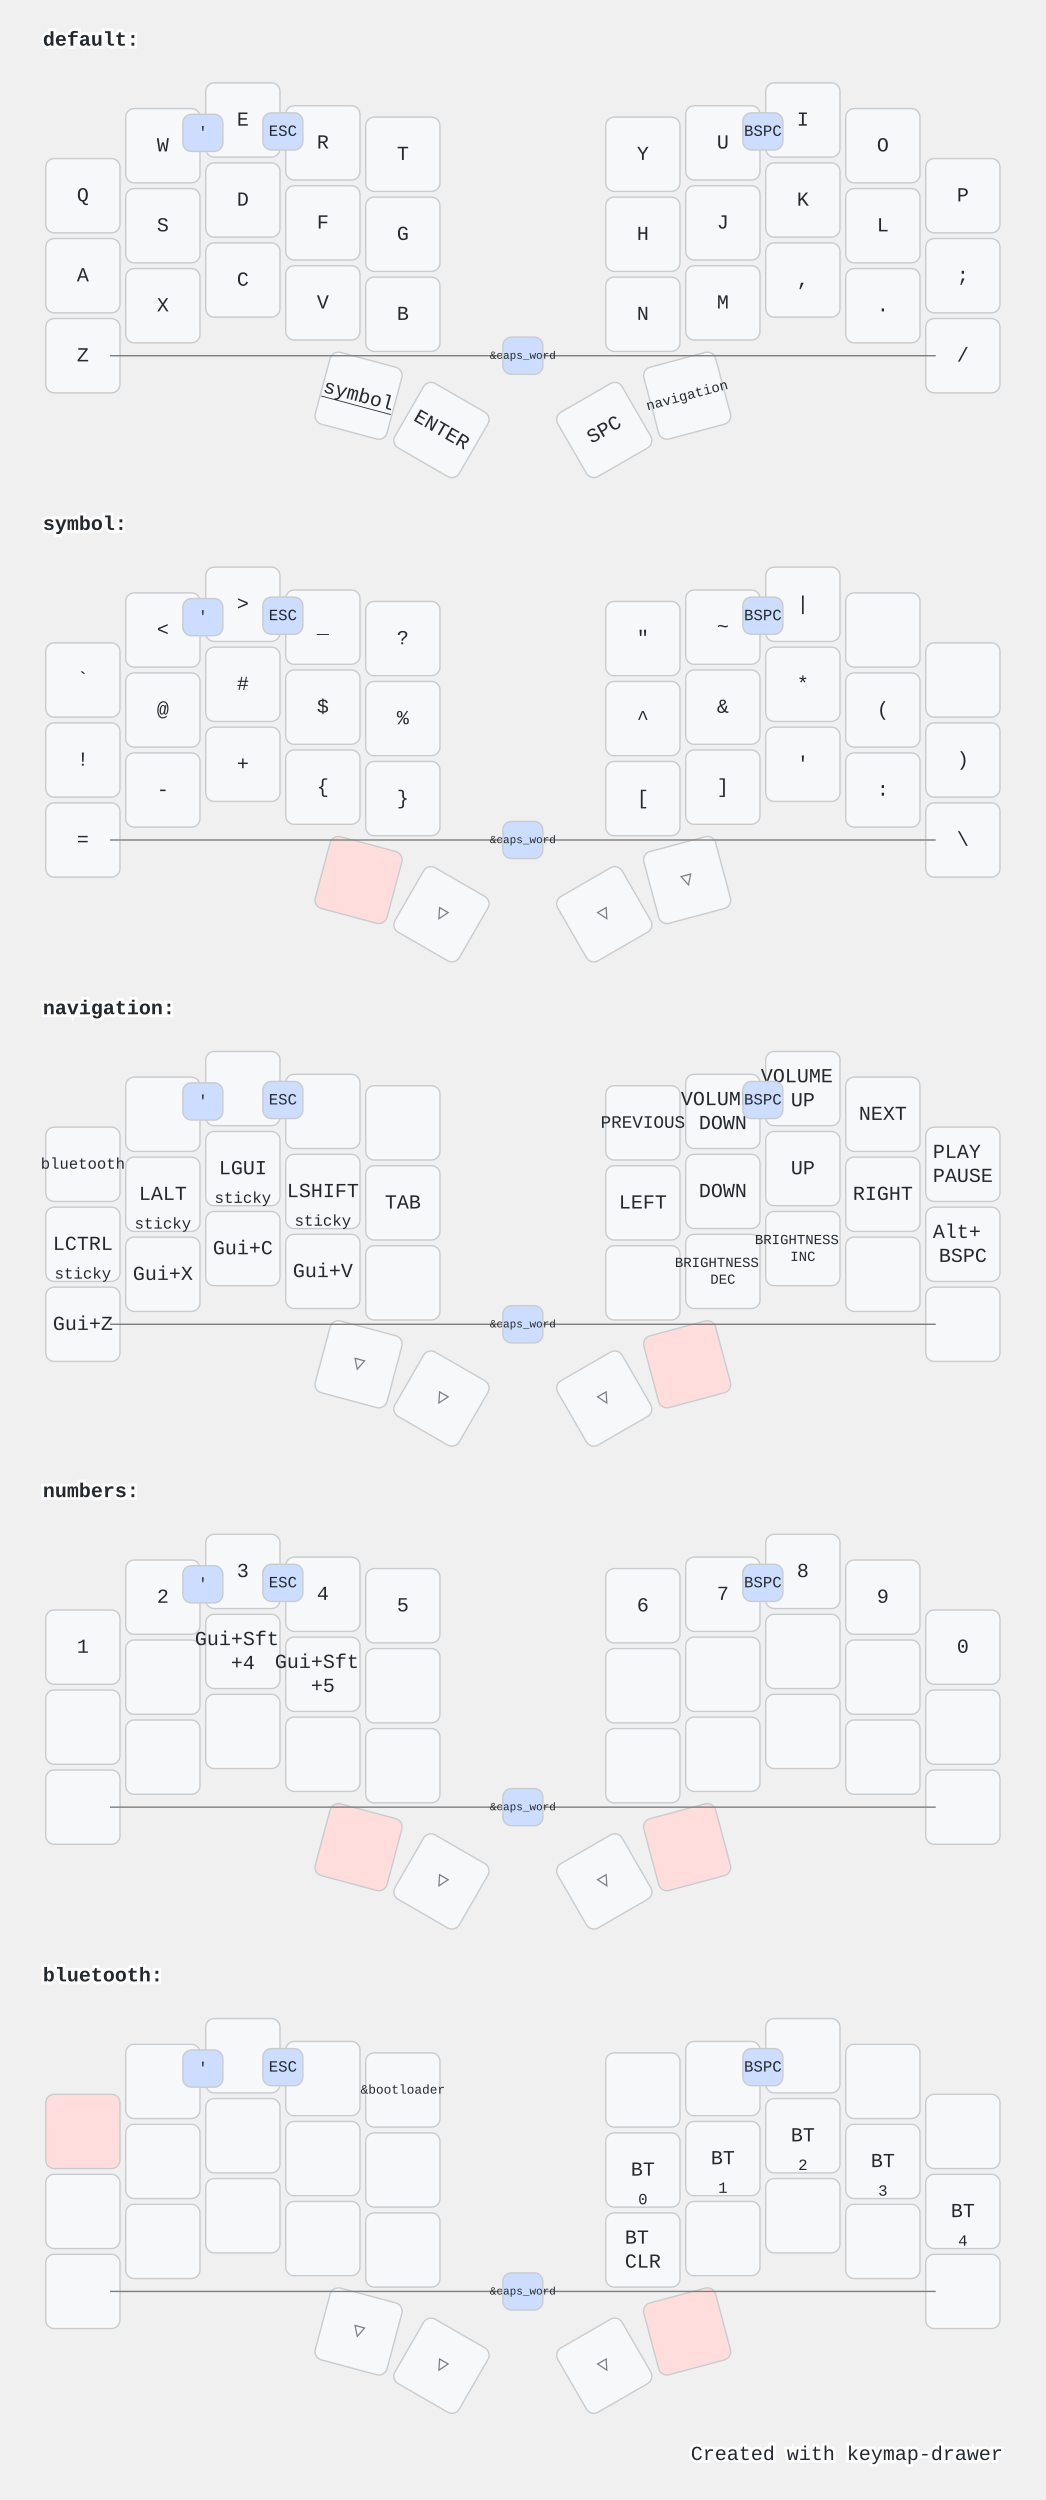
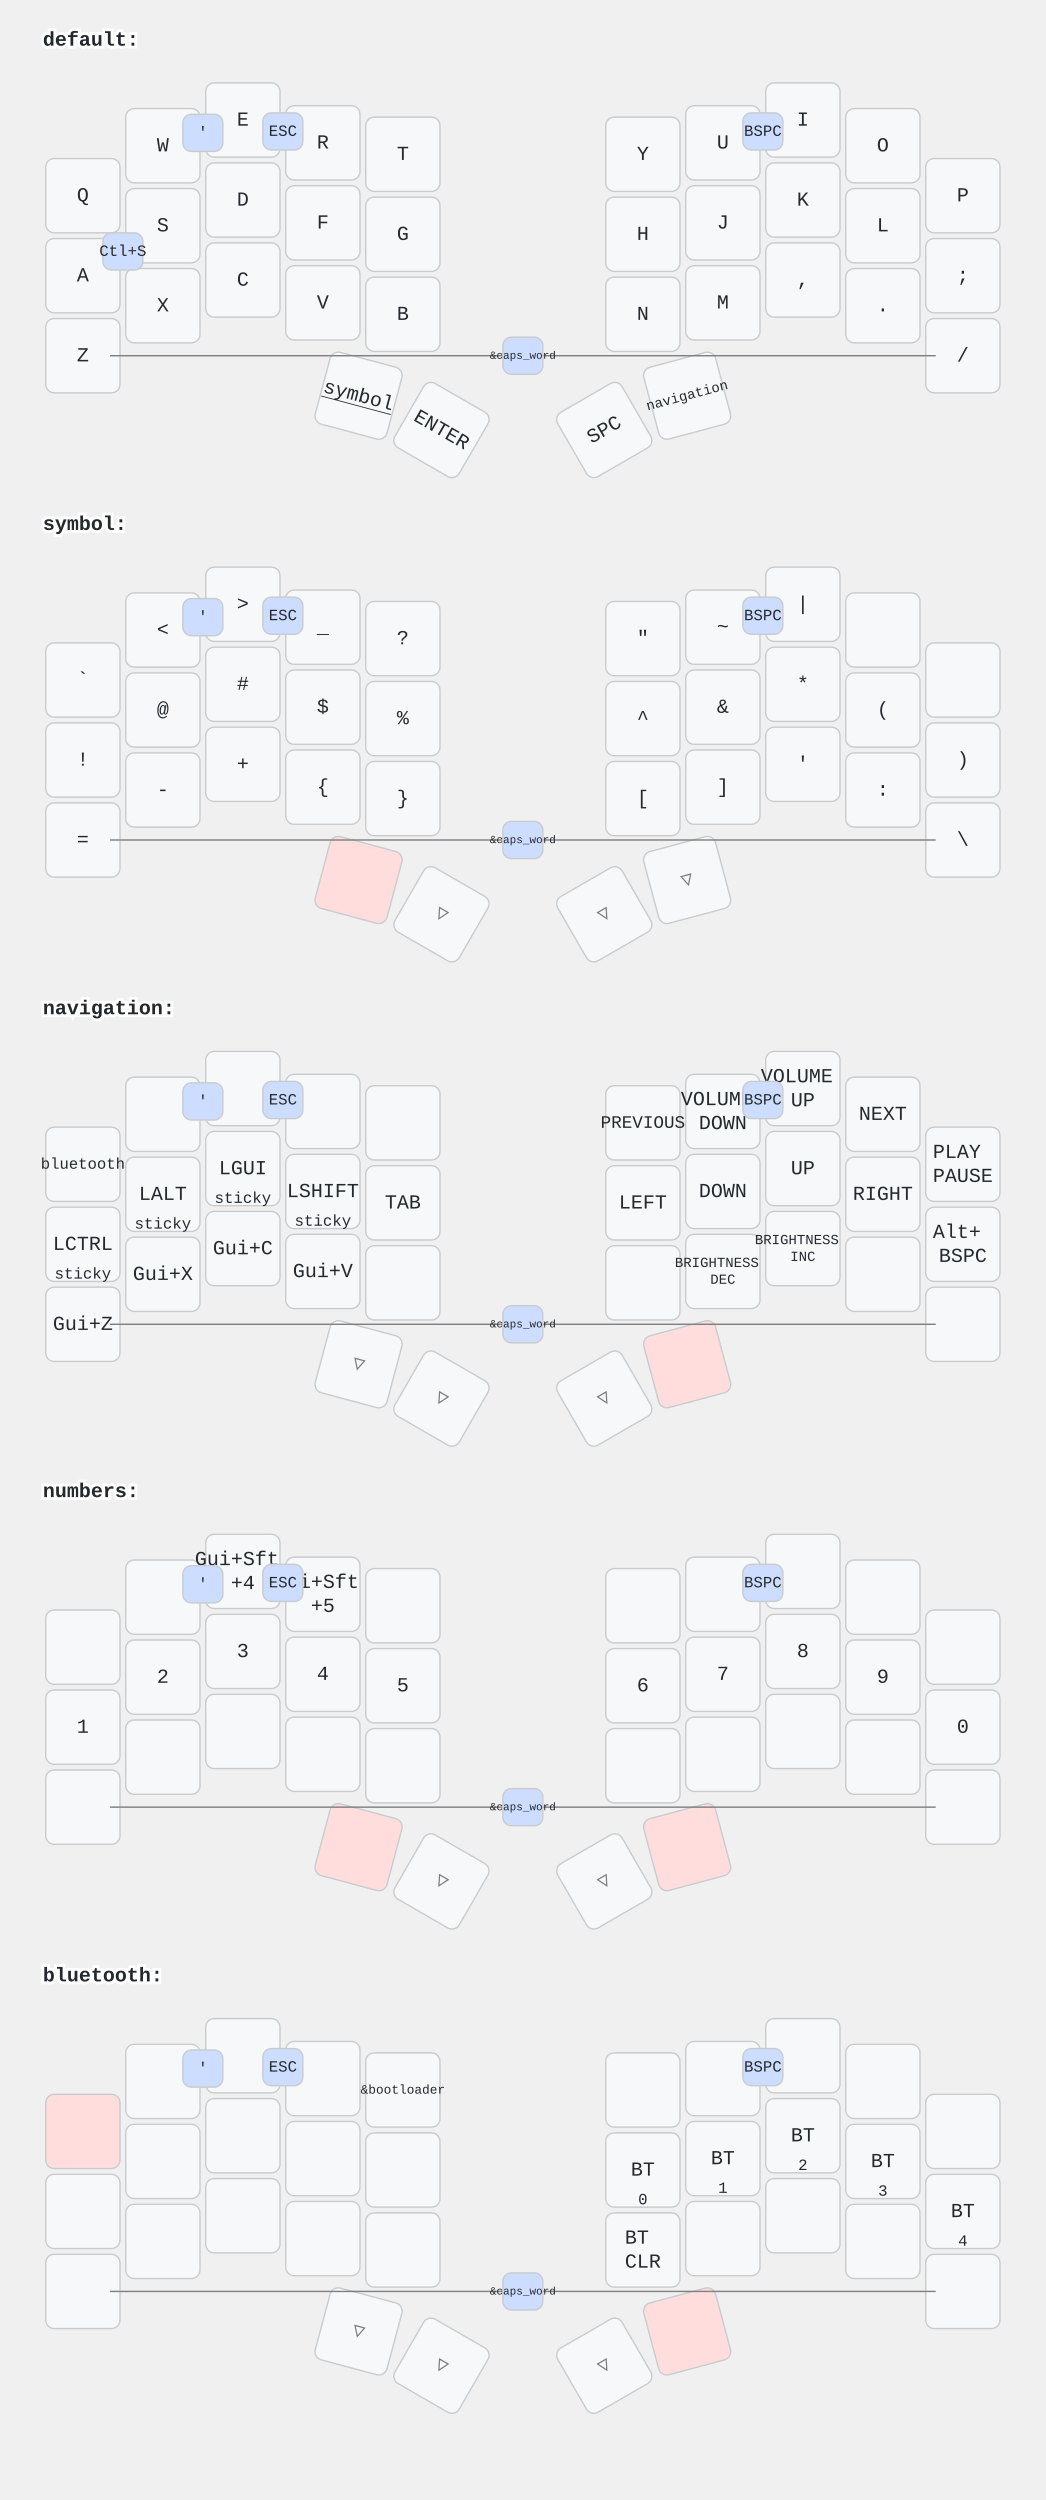
<svg xmlns="http://www.w3.org/2000/svg" width="732" height="1750" viewBox="0 0 732 1750" class="keymap">
  <style>/* inherit to force styles through use tags */
svg path {
    fill: inherit;
}

/* font and background color specifications */
svg.keymap {
    font-family: SFMono-Regular,Consolas,Liberation Mono,Menlo,monospace;
    font-size: 14px;
    font-kerning: normal;
    text-rendering: optimizeLegibility;
    fill: #24292e;
}

/* default key styling */
rect.key {
    fill: #f6f8fa;
}

rect.key, rect.combo {
    stroke: #c9cccf;
    stroke-width: 1;
}

/* default key side styling, only used is draw_key_sides is set */
rect.side {
    filter: brightness(90%);
}

/* color accent for combo boxes */
rect.combo, rect.combo-separate {
    fill: #cdf;
}

/* color accent for held keys */
rect.held, rect.combo.held {
    fill: #fdd;
}

/* color accent for ghost (optional) keys */
rect.ghost, rect.combo.ghost {
    stroke-dasharray: 4, 4;
    stroke-width: 2;
}

text {
    text-anchor: middle;
    dominant-baseline: middle;
}

/* styling for layer labels */
text.label {
    font-weight: bold;
    text-anchor: start;
    stroke: white;
    stroke-width: 4;
    paint-order: stroke;
}

/* styling for optional footer */
text.footer {
    text-anchor: end;
    dominant-baseline: auto;
    stroke: white;
    stroke-width: 4;
    paint-order: stroke;
}

/* styling for combo tap, and key non-tap label text */
text.combo, text.hold, text.shifted, text.left, text.right {
    font-size: 11px;
}

text.hold {
    text-anchor: middle;
    dominant-baseline: auto;
}

text.shifted {
    text-anchor: middle;
    dominant-baseline: hanging;
}

text.left {
    text-anchor: start;
}

text.right {
    text-anchor: end;
}

text.layer-activator {
    text-decoration: underline;
}

/* styling for hold/shifted label text in combo box */
text.combo.hold, text.combo.shifted, text.combo.left, text.combo.right {
    font-size: 8px;
}

/* lighter symbol for transparent keys */
text.trans {
    fill: #7b7e81;
}

/* styling for combo dendrons */
path.combo {
    stroke-width: 1;
    stroke: gray;
    fill: none;
}

/* Start Tabler Icons Cleanup */
/* cannot use height/width with glyphs */
.icon-tabler &gt; path {
    fill: inherit;
    stroke: inherit;
    stroke-width: 2;
}
/* hide tabler's default box */
.icon-tabler &gt; path[stroke="none"][fill="none"] {
    visibility: hidden;
}
/* End Tabler Icons Cleanup */
- 
- @media (prefers-color-scheme: dark) {
- svg.keymap { fill: #d1d6db; }
- rect.key { fill: #3f4750; }
- rect.key, rect.combo { stroke: #60666c; }
- rect.combo, rect.combo-separate { fill: #1f3d7a; }
- rect.held, rect.combo.held { fill: #854747; }
- text.label, text.footer { stroke: black; }
- text.trans { fill: #7e8184; }
- path.combo { stroke: #7f7f7f; }
- 
- }</style>
+ </style>
  <g transform="translate(30, 0)" class="layer-default">
    <text x="0" y="28" class="label" id="default">default:</text>
    <g transform="translate(0, 56)">
      <g transform="translate(28, 81)" class="key keypos-0">
        <rect rx="6" ry="6" x="-26" y="-26" width="52" height="52" class="key" />
        <text x="0" y="0" class="key tap">Q</text>
      </g>
      <g transform="translate(84, 46)" class="key keypos-1">
        <rect rx="6" ry="6" x="-26" y="-26" width="52" height="52" class="key" />
        <text x="0" y="0" class="key tap">W</text>
      </g>
      <g transform="translate(140, 28)" class="key keypos-2">
        <rect rx="6" ry="6" x="-26" y="-26" width="52" height="52" class="key" />
        <text x="0" y="0" class="key tap">E</text>
      </g>
      <g transform="translate(196, 44)" class="key keypos-3">
        <rect rx="6" ry="6" x="-26" y="-26" width="52" height="52" class="key" />
        <text x="0" y="0" class="key tap">R</text>
      </g>
      <g transform="translate(252, 52)" class="key keypos-4">
        <rect rx="6" ry="6" x="-26" y="-26" width="52" height="52" class="key" />
        <text x="0" y="0" class="key tap">T</text>
      </g>
      <g transform="translate(420, 52)" class="key keypos-5">
        <rect rx="6" ry="6" x="-26" y="-26" width="52" height="52" class="key" />
        <text x="0" y="0" class="key tap">Y</text>
      </g>
      <g transform="translate(476, 44)" class="key keypos-6">
        <rect rx="6" ry="6" x="-26" y="-26" width="52" height="52" class="key" />
        <text x="0" y="0" class="key tap">U</text>
      </g>
      <g transform="translate(532, 28)" class="key keypos-7">
        <rect rx="6" ry="6" x="-26" y="-26" width="52" height="52" class="key" />
        <text x="0" y="0" class="key tap">I</text>
      </g>
      <g transform="translate(588, 46)" class="key keypos-8">
        <rect rx="6" ry="6" x="-26" y="-26" width="52" height="52" class="key" />
        <text x="0" y="0" class="key tap">O</text>
      </g>
      <g transform="translate(644, 81)" class="key keypos-9">
        <rect rx="6" ry="6" x="-26" y="-26" width="52" height="52" class="key" />
        <text x="0" y="0" class="key tap">P</text>
      </g>
      <g transform="translate(28, 137)" class="key keypos-10">
        <rect rx="6" ry="6" x="-26" y="-26" width="52" height="52" class="key" />
        <text x="0" y="0" class="key tap">A</text>
      </g>
      <g transform="translate(84, 102)" class="key keypos-11">
        <rect rx="6" ry="6" x="-26" y="-26" width="52" height="52" class="key" />
        <text x="0" y="0" class="key tap">S</text>
      </g>
      <g transform="translate(140, 84)" class="key keypos-12">
        <rect rx="6" ry="6" x="-26" y="-26" width="52" height="52" class="key" />
        <text x="0" y="0" class="key tap">D</text>
      </g>
      <g transform="translate(196, 100)" class="key keypos-13">
        <rect rx="6" ry="6" x="-26" y="-26" width="52" height="52" class="key" />
        <text x="0" y="0" class="key tap">F</text>
      </g>
      <g transform="translate(252, 108)" class="key keypos-14">
        <rect rx="6" ry="6" x="-26" y="-26" width="52" height="52" class="key" />
        <text x="0" y="0" class="key tap">G</text>
      </g>
      <g transform="translate(420, 108)" class="key keypos-15">
        <rect rx="6" ry="6" x="-26" y="-26" width="52" height="52" class="key" />
        <text x="0" y="0" class="key tap">H</text>
      </g>
      <g transform="translate(476, 100)" class="key keypos-16">
        <rect rx="6" ry="6" x="-26" y="-26" width="52" height="52" class="key" />
        <text x="0" y="0" class="key tap">J</text>
      </g>
      <g transform="translate(532, 84)" class="key keypos-17">
        <rect rx="6" ry="6" x="-26" y="-26" width="52" height="52" class="key" />
        <text x="0" y="0" class="key tap">K</text>
      </g>
      <g transform="translate(588, 102)" class="key keypos-18">
        <rect rx="6" ry="6" x="-26" y="-26" width="52" height="52" class="key" />
        <text x="0" y="0" class="key tap">L</text>
      </g>
      <g transform="translate(644, 137)" class="key keypos-19">
        <rect rx="6" ry="6" x="-26" y="-26" width="52" height="52" class="key" />
        <text x="0" y="0" class="key tap">;</text>
      </g>
      <g transform="translate(28, 193)" class="key keypos-20">
        <rect rx="6" ry="6" x="-26" y="-26" width="52" height="52" class="key" />
        <text x="0" y="0" class="key tap">Z</text>
      </g>
      <g transform="translate(84, 158)" class="key keypos-21">
        <rect rx="6" ry="6" x="-26" y="-26" width="52" height="52" class="key" />
        <text x="0" y="0" class="key tap">X</text>
      </g>
      <g transform="translate(140, 140)" class="key keypos-22">
        <rect rx="6" ry="6" x="-26" y="-26" width="52" height="52" class="key" />
        <text x="0" y="0" class="key tap">C</text>
      </g>
      <g transform="translate(196, 156)" class="key keypos-23">
        <rect rx="6" ry="6" x="-26" y="-26" width="52" height="52" class="key" />
        <text x="0" y="0" class="key tap">V</text>
      </g>
      <g transform="translate(252, 164)" class="key keypos-24">
        <rect rx="6" ry="6" x="-26" y="-26" width="52" height="52" class="key" />
        <text x="0" y="0" class="key tap">B</text>
      </g>
      <g transform="translate(420, 164)" class="key keypos-25">
        <rect rx="6" ry="6" x="-26" y="-26" width="52" height="52" class="key" />
        <text x="0" y="0" class="key tap">N</text>
      </g>
      <g transform="translate(476, 156)" class="key keypos-26">
        <rect rx="6" ry="6" x="-26" y="-26" width="52" height="52" class="key" />
        <text x="0" y="0" class="key tap">M</text>
      </g>
      <g transform="translate(532, 140)" class="key keypos-27">
        <rect rx="6" ry="6" x="-26" y="-26" width="52" height="52" class="key" />
        <text x="0" y="0" class="key tap">,</text>
      </g>
      <g transform="translate(588, 158)" class="key keypos-28">
        <rect rx="6" ry="6" x="-26" y="-26" width="52" height="52" class="key" />
        <text x="0" y="0" class="key tap">.</text>
      </g>
      <g transform="translate(644, 193)" class="key keypos-29">
        <rect rx="6" ry="6" x="-26" y="-26" width="52" height="52" class="key" />
        <text x="0" y="0" class="key tap">/</text>
      </g>
      <g transform="translate(221, 221) rotate(15.0)" class="key keypos-30">
        <rect rx="6" ry="6" x="-26" y="-26" width="52" height="52" class="key" />
        <a href="#symbol">
          <text x="0" y="0" class="key tap layer-activator">symbol</text>
        </a>
      </g>
      <g transform="translate(279, 245) rotate(30.0)" class="key keypos-31">
        <rect rx="6" ry="6" x="-26" y="-26" width="52" height="52" class="key" />
        <text x="0" y="0" class="key tap">ENTER</text>
      </g>
      <g transform="translate(393, 245) rotate(-30.0)" class="key keypos-32">
        <rect rx="6" ry="6" x="-26" y="-26" width="52" height="52" class="key" />
        <text x="0" y="0" class="key tap">SPC</text>
      </g>
      <g transform="translate(451, 221) rotate(-15.0)" class="key keypos-33">
        <rect rx="6" ry="6" x="-26" y="-26" width="52" height="52" class="key" />
        <a href="#navigation">
          <text x="0" y="0" class="key tap layer-activator">
            <tspan style="font-size: 70%">navigation</tspan>
          </text>
        </a>
      </g>
      <g class="combo combopos-0">
        <rect rx="6" ry="6" x="98" y="24" width="28" height="26" class="combo" />
        <text x="112" y="37" class="combo tap">'</text>
      </g>
      <g class="combo combopos-1">
        <rect rx="6" ry="6" x="154" y="23" width="28" height="26" class="combo" />
        <text x="168" y="36" class="combo tap">ESC</text>
      </g>
      <g class="combo combopos-2">
        <path d="M336,193 l-289,0" class="combo" />
        <path d="M336,193 l289,0" class="combo" />
        <rect rx="6" ry="6" x="322" y="180" width="28" height="26" class="combo" />
        <text x="336" y="193" class="combo tap">
          <tspan style="font-size: 70%">&amp;caps_word</tspan>
        </text>
      </g>
      <g class="combo combopos-3">
        <rect rx="6" ry="6" x="490" y="23" width="28" height="26" class="combo" />
        <text x="504" y="36" class="combo tap">BSPC</text>
      </g>
+       <g class="combo combopos-4">
+         <rect rx="6" ry="6" x="42" y="107" width="28" height="26" class="combo" />
+         <text x="56" y="120" class="combo tap">Ctl+S</text>
+       </g>
    </g>
  </g>
  <g transform="translate(30, 339)" class="layer-symbol">
    <text x="0" y="28" class="label" id="symbol">symbol:</text>
    <g transform="translate(0, 56)">
      <g transform="translate(28, 81)" class="key keypos-0">
        <rect rx="6" ry="6" x="-26" y="-26" width="52" height="52" class="key" />
        <text x="0" y="0" class="key tap">`</text>
      </g>
      <g transform="translate(84, 46)" class="key keypos-1">
        <rect rx="6" ry="6" x="-26" y="-26" width="52" height="52" class="key" />
        <text x="0" y="0" class="key tap">&lt;</text>
      </g>
      <g transform="translate(140, 28)" class="key keypos-2">
        <rect rx="6" ry="6" x="-26" y="-26" width="52" height="52" class="key" />
        <text x="0" y="0" class="key tap">&gt;</text>
      </g>
      <g transform="translate(196, 44)" class="key keypos-3">
        <rect rx="6" ry="6" x="-26" y="-26" width="52" height="52" class="key" />
        <text x="0" y="0" class="key tap">_</text>
      </g>
      <g transform="translate(252, 52)" class="key keypos-4">
        <rect rx="6" ry="6" x="-26" y="-26" width="52" height="52" class="key" />
        <text x="0" y="0" class="key tap">?</text>
      </g>
      <g transform="translate(420, 52)" class="key keypos-5">
        <rect rx="6" ry="6" x="-26" y="-26" width="52" height="52" class="key" />
        <text x="0" y="0" class="key tap">"</text>
      </g>
      <g transform="translate(476, 44)" class="key keypos-6">
        <rect rx="6" ry="6" x="-26" y="-26" width="52" height="52" class="key" />
        <text x="0" y="0" class="key tap">~</text>
      </g>
      <g transform="translate(532, 28)" class="key keypos-7">
        <rect rx="6" ry="6" x="-26" y="-26" width="52" height="52" class="key" />
        <text x="0" y="0" class="key tap">|</text>
      </g>
      <g transform="translate(588, 46)" class="key keypos-8">
        <rect rx="6" ry="6" x="-26" y="-26" width="52" height="52" class="key" />
      </g>
      <g transform="translate(644, 81)" class="key keypos-9">
        <rect rx="6" ry="6" x="-26" y="-26" width="52" height="52" class="key" />
      </g>
      <g transform="translate(28, 137)" class="key keypos-10">
        <rect rx="6" ry="6" x="-26" y="-26" width="52" height="52" class="key" />
        <text x="0" y="0" class="key tap">!</text>
      </g>
      <g transform="translate(84, 102)" class="key keypos-11">
        <rect rx="6" ry="6" x="-26" y="-26" width="52" height="52" class="key" />
        <text x="0" y="0" class="key tap">@</text>
      </g>
      <g transform="translate(140, 84)" class="key keypos-12">
        <rect rx="6" ry="6" x="-26" y="-26" width="52" height="52" class="key" />
        <text x="0" y="0" class="key tap">#</text>
      </g>
      <g transform="translate(196, 100)" class="key keypos-13">
        <rect rx="6" ry="6" x="-26" y="-26" width="52" height="52" class="key" />
        <text x="0" y="0" class="key tap">$</text>
      </g>
      <g transform="translate(252, 108)" class="key keypos-14">
        <rect rx="6" ry="6" x="-26" y="-26" width="52" height="52" class="key" />
        <text x="0" y="0" class="key tap">%</text>
      </g>
      <g transform="translate(420, 108)" class="key keypos-15">
        <rect rx="6" ry="6" x="-26" y="-26" width="52" height="52" class="key" />
        <text x="0" y="0" class="key tap">^</text>
      </g>
      <g transform="translate(476, 100)" class="key keypos-16">
        <rect rx="6" ry="6" x="-26" y="-26" width="52" height="52" class="key" />
        <text x="0" y="0" class="key tap">&amp;</text>
      </g>
      <g transform="translate(532, 84)" class="key keypos-17">
        <rect rx="6" ry="6" x="-26" y="-26" width="52" height="52" class="key" />
        <text x="0" y="0" class="key tap">*</text>
      </g>
      <g transform="translate(588, 102)" class="key keypos-18">
        <rect rx="6" ry="6" x="-26" y="-26" width="52" height="52" class="key" />
        <text x="0" y="0" class="key tap">(</text>
      </g>
      <g transform="translate(644, 137)" class="key keypos-19">
        <rect rx="6" ry="6" x="-26" y="-26" width="52" height="52" class="key" />
        <text x="0" y="0" class="key tap">)</text>
      </g>
      <g transform="translate(28, 193)" class="key keypos-20">
        <rect rx="6" ry="6" x="-26" y="-26" width="52" height="52" class="key" />
        <text x="0" y="0" class="key tap">=</text>
      </g>
      <g transform="translate(84, 158)" class="key keypos-21">
        <rect rx="6" ry="6" x="-26" y="-26" width="52" height="52" class="key" />
        <text x="0" y="0" class="key tap">-</text>
      </g>
      <g transform="translate(140, 140)" class="key keypos-22">
        <rect rx="6" ry="6" x="-26" y="-26" width="52" height="52" class="key" />
        <text x="0" y="0" class="key tap">+</text>
      </g>
      <g transform="translate(196, 156)" class="key keypos-23">
        <rect rx="6" ry="6" x="-26" y="-26" width="52" height="52" class="key" />
        <text x="0" y="0" class="key tap">{</text>
      </g>
      <g transform="translate(252, 164)" class="key keypos-24">
        <rect rx="6" ry="6" x="-26" y="-26" width="52" height="52" class="key" />
        <text x="0" y="0" class="key tap">}</text>
      </g>
      <g transform="translate(420, 164)" class="key keypos-25">
        <rect rx="6" ry="6" x="-26" y="-26" width="52" height="52" class="key" />
        <text x="0" y="0" class="key tap">[</text>
      </g>
      <g transform="translate(476, 156)" class="key keypos-26">
        <rect rx="6" ry="6" x="-26" y="-26" width="52" height="52" class="key" />
        <text x="0" y="0" class="key tap">]</text>
      </g>
      <g transform="translate(532, 140)" class="key keypos-27">
        <rect rx="6" ry="6" x="-26" y="-26" width="52" height="52" class="key" />
        <text x="0" y="0" class="key tap">'</text>
      </g>
      <g transform="translate(588, 158)" class="key keypos-28">
        <rect rx="6" ry="6" x="-26" y="-26" width="52" height="52" class="key" />
        <text x="0" y="0" class="key tap">:</text>
      </g>
      <g transform="translate(644, 193)" class="key keypos-29">
        <rect rx="6" ry="6" x="-26" y="-26" width="52" height="52" class="key" />
        <text x="0" y="0" class="key tap">\</text>
      </g>
      <g transform="translate(221, 221) rotate(15.0)" class="key held keypos-30">
        <rect rx="6" ry="6" x="-26" y="-26" width="52" height="52" class="key held" />
      </g>
      <g transform="translate(279, 245) rotate(30.0)" class="key trans keypos-31">
        <rect rx="6" ry="6" x="-26" y="-26" width="52" height="52" class="key trans" />
        <text x="0" y="0" class="key trans tap">▽</text>
      </g>
      <g transform="translate(393, 245) rotate(-30.0)" class="key trans keypos-32">
        <rect rx="6" ry="6" x="-26" y="-26" width="52" height="52" class="key trans" />
        <text x="0" y="0" class="key trans tap">▽</text>
      </g>
      <g transform="translate(451, 221) rotate(-15.0)" class="key trans keypos-33">
        <rect rx="6" ry="6" x="-26" y="-26" width="52" height="52" class="key trans" />
        <text x="0" y="0" class="key trans tap">▽</text>
      </g>
      <g class="combo combopos-0">
        <rect rx="6" ry="6" x="98" y="24" width="28" height="26" class="combo" />
        <text x="112" y="37" class="combo tap">'</text>
      </g>
      <g class="combo combopos-1">
        <rect rx="6" ry="6" x="154" y="23" width="28" height="26" class="combo" />
        <text x="168" y="36" class="combo tap">ESC</text>
      </g>
      <g class="combo combopos-2">
        <path d="M336,193 l-289,0" class="combo" />
        <path d="M336,193 l289,0" class="combo" />
        <rect rx="6" ry="6" x="322" y="180" width="28" height="26" class="combo" />
        <text x="336" y="193" class="combo tap">
          <tspan style="font-size: 70%">&amp;caps_word</tspan>
        </text>
      </g>
      <g class="combo combopos-3">
        <rect rx="6" ry="6" x="490" y="23" width="28" height="26" class="combo" />
        <text x="504" y="36" class="combo tap">BSPC</text>
      </g>
    </g>
  </g>
  <g transform="translate(30, 678)" class="layer-navigation">
    <text x="0" y="28" class="label" id="navigation">navigation:</text>
    <g transform="translate(0, 56)">
      <g transform="translate(28, 81)" class="key keypos-0">
        <rect rx="6" ry="6" x="-26" y="-26" width="52" height="52" class="key" />
        <a href="#bluetooth">
          <text x="0" y="0" class="key tap layer-activator">
            <tspan style="font-size: 78%">bluetooth</tspan>
          </text>
        </a>
      </g>
      <g transform="translate(84, 46)" class="key keypos-1">
        <rect rx="6" ry="6" x="-26" y="-26" width="52" height="52" class="key" />
      </g>
      <g transform="translate(140, 28)" class="key keypos-2">
        <rect rx="6" ry="6" x="-26" y="-26" width="52" height="52" class="key" />
      </g>
      <g transform="translate(196, 44)" class="key keypos-3">
        <rect rx="6" ry="6" x="-26" y="-26" width="52" height="52" class="key" />
      </g>
      <g transform="translate(252, 52)" class="key keypos-4">
        <rect rx="6" ry="6" x="-26" y="-26" width="52" height="52" class="key" />
      </g>
      <g transform="translate(420, 52)" class="key keypos-5">
        <rect rx="6" ry="6" x="-26" y="-26" width="52" height="52" class="key" />
        <text x="0" y="0" class="key tap">
          <tspan style="font-size: 88%">PREVIOUS</tspan>
        </text>
      </g>
      <g transform="translate(476, 44)" class="key keypos-6">
        <rect rx="6" ry="6" x="-26" y="-26" width="52" height="52" class="key" />
        <text x="0" y="0" class="key tap">
          <tspan x="0" dy="-0.6em">VOLUME</tspan>
          <tspan x="0" dy="1.2em">DOWN</tspan>
        </text>
      </g>
      <g transform="translate(532, 28)" class="key keypos-7">
        <rect rx="6" ry="6" x="-26" y="-26" width="52" height="52" class="key" />
        <text x="0" y="0" class="key tap">
          <tspan x="0" dy="-0.6em">VOLUME</tspan>
          <tspan x="0" dy="1.2em">UP</tspan>
        </text>
      </g>
      <g transform="translate(588, 46)" class="key keypos-8">
        <rect rx="6" ry="6" x="-26" y="-26" width="52" height="52" class="key" />
        <text x="0" y="0" class="key tap">NEXT</text>
      </g>
      <g transform="translate(644, 81)" class="key keypos-9">
        <rect rx="6" ry="6" x="-26" y="-26" width="52" height="52" class="key" />
        <text x="0" y="0" class="key tap">
          <tspan x="0" dy="-0.6em">PLAY</tspan>
          <tspan x="0" dy="1.2em">PAUSE</tspan>
        </text>
      </g>
      <g transform="translate(28, 137)" class="key keypos-10">
        <rect rx="6" ry="6" x="-26" y="-26" width="52" height="52" class="key" />
        <text x="0" y="0" class="key tap">LCTRL</text>
        <text x="0" y="24" class="key hold">sticky</text>
      </g>
      <g transform="translate(84, 102)" class="key keypos-11">
        <rect rx="6" ry="6" x="-26" y="-26" width="52" height="52" class="key" />
        <text x="0" y="0" class="key tap">LALT</text>
        <text x="0" y="24" class="key hold">sticky</text>
      </g>
      <g transform="translate(140, 84)" class="key keypos-12">
        <rect rx="6" ry="6" x="-26" y="-26" width="52" height="52" class="key" />
        <text x="0" y="0" class="key tap">LGUI</text>
        <text x="0" y="24" class="key hold">sticky</text>
      </g>
      <g transform="translate(196, 100)" class="key keypos-13">
        <rect rx="6" ry="6" x="-26" y="-26" width="52" height="52" class="key" />
        <text x="0" y="0" class="key tap">LSHIFT</text>
        <text x="0" y="24" class="key hold">sticky</text>
      </g>
      <g transform="translate(252, 108)" class="key keypos-14">
        <rect rx="6" ry="6" x="-26" y="-26" width="52" height="52" class="key" />
        <text x="0" y="0" class="key tap">TAB</text>
      </g>
      <g transform="translate(420, 108)" class="key keypos-15">
        <rect rx="6" ry="6" x="-26" y="-26" width="52" height="52" class="key" />
        <text x="0" y="0" class="key tap">LEFT</text>
      </g>
      <g transform="translate(476, 100)" class="key keypos-16">
        <rect rx="6" ry="6" x="-26" y="-26" width="52" height="52" class="key" />
        <text x="0" y="0" class="key tap">DOWN</text>
      </g>
      <g transform="translate(532, 84)" class="key keypos-17">
        <rect rx="6" ry="6" x="-26" y="-26" width="52" height="52" class="key" />
        <text x="0" y="0" class="key tap">UP</text>
      </g>
      <g transform="translate(588, 102)" class="key keypos-18">
        <rect rx="6" ry="6" x="-26" y="-26" width="52" height="52" class="key" />
        <text x="0" y="0" class="key tap">RIGHT</text>
      </g>
      <g transform="translate(644, 137)" class="key keypos-19">
        <rect rx="6" ry="6" x="-26" y="-26" width="52" height="52" class="key" />
        <text x="0" y="0" class="key tap">
          <tspan x="0" dy="-0.6em">Alt+</tspan>
          <tspan x="0" dy="1.2em">BSPC</tspan>
        </text>
      </g>
      <g transform="translate(28, 193)" class="key keypos-20">
        <rect rx="6" ry="6" x="-26" y="-26" width="52" height="52" class="key" />
        <text x="0" y="0" class="key tap">Gui+Z</text>
      </g>
      <g transform="translate(84, 158)" class="key keypos-21">
        <rect rx="6" ry="6" x="-26" y="-26" width="52" height="52" class="key" />
        <text x="0" y="0" class="key tap">Gui+X</text>
      </g>
      <g transform="translate(140, 140)" class="key keypos-22">
        <rect rx="6" ry="6" x="-26" y="-26" width="52" height="52" class="key" />
        <text x="0" y="0" class="key tap">Gui+C</text>
      </g>
      <g transform="translate(196, 156)" class="key keypos-23">
        <rect rx="6" ry="6" x="-26" y="-26" width="52" height="52" class="key" />
        <text x="0" y="0" class="key tap">Gui+V</text>
      </g>
      <g transform="translate(252, 164)" class="key keypos-24">
        <rect rx="6" ry="6" x="-26" y="-26" width="52" height="52" class="key" />
      </g>
      <g transform="translate(420, 164)" class="key keypos-25">
        <rect rx="6" ry="6" x="-26" y="-26" width="52" height="52" class="key" />
      </g>
      <g transform="translate(476, 156)" class="key keypos-26">
        <rect rx="6" ry="6" x="-26" y="-26" width="52" height="52" class="key" />
        <text x="0" y="0" class="key tap">
          <tspan x="0" dy="-0.6em" style="font-size: 70%">BRIGHTNESS</tspan>
          <tspan x="0" dy="1.2em" style="font-size: 70%">DEC</tspan>
        </text>
      </g>
      <g transform="translate(532, 140)" class="key keypos-27">
        <rect rx="6" ry="6" x="-26" y="-26" width="52" height="52" class="key" />
        <text x="0" y="0" class="key tap">
          <tspan x="0" dy="-0.6em" style="font-size: 70%">BRIGHTNESS</tspan>
          <tspan x="0" dy="1.2em" style="font-size: 70%">INC</tspan>
        </text>
      </g>
      <g transform="translate(588, 158)" class="key keypos-28">
        <rect rx="6" ry="6" x="-26" y="-26" width="52" height="52" class="key" />
      </g>
      <g transform="translate(644, 193)" class="key keypos-29">
        <rect rx="6" ry="6" x="-26" y="-26" width="52" height="52" class="key" />
      </g>
      <g transform="translate(221, 221) rotate(15.0)" class="key trans keypos-30">
        <rect rx="6" ry="6" x="-26" y="-26" width="52" height="52" class="key trans" />
        <text x="0" y="0" class="key trans tap">▽</text>
      </g>
      <g transform="translate(279, 245) rotate(30.0)" class="key trans keypos-31">
        <rect rx="6" ry="6" x="-26" y="-26" width="52" height="52" class="key trans" />
        <text x="0" y="0" class="key trans tap">▽</text>
      </g>
      <g transform="translate(393, 245) rotate(-30.0)" class="key trans keypos-32">
        <rect rx="6" ry="6" x="-26" y="-26" width="52" height="52" class="key trans" />
        <text x="0" y="0" class="key trans tap">▽</text>
      </g>
      <g transform="translate(451, 221) rotate(-15.0)" class="key held keypos-33">
        <rect rx="6" ry="6" x="-26" y="-26" width="52" height="52" class="key held" />
      </g>
      <g class="combo combopos-0">
        <rect rx="6" ry="6" x="98" y="24" width="28" height="26" class="combo" />
        <text x="112" y="37" class="combo tap">'</text>
      </g>
      <g class="combo combopos-1">
        <rect rx="6" ry="6" x="154" y="23" width="28" height="26" class="combo" />
        <text x="168" y="36" class="combo tap">ESC</text>
      </g>
      <g class="combo combopos-2">
        <path d="M336,193 l-289,0" class="combo" />
        <path d="M336,193 l289,0" class="combo" />
        <rect rx="6" ry="6" x="322" y="180" width="28" height="26" class="combo" />
        <text x="336" y="193" class="combo tap">
          <tspan style="font-size: 70%">&amp;caps_word</tspan>
        </text>
      </g>
      <g class="combo combopos-3">
        <rect rx="6" ry="6" x="490" y="23" width="28" height="26" class="combo" />
        <text x="504" y="36" class="combo tap">BSPC</text>
      </g>
    </g>
  </g>
  <g transform="translate(30, 1016)" class="layer-numbers">
    <text x="0" y="28" class="label" id="numbers">numbers:</text>
    <g transform="translate(0, 56)">
      <g transform="translate(28, 81)" class="key keypos-0">
        <rect rx="6" ry="6" x="-26" y="-26" width="52" height="52" class="key" />
-         <text x="0" y="0" class="key tap">1</text>
      </g>
      <g transform="translate(84, 46)" class="key keypos-1">
        <rect rx="6" ry="6" x="-26" y="-26" width="52" height="52" class="key" />
-         <text x="0" y="0" class="key tap">2</text>
      </g>
      <g transform="translate(140, 28)" class="key keypos-2">
-         <rect rx="6" ry="6" x="-26" y="-26" width="52" height="52" class="key" />
-         <text x="0" y="0" class="key tap">3</text>
-       </g>
-       <g transform="translate(196, 44)" class="key keypos-3">
-         <rect rx="6" ry="6" x="-26" y="-26" width="52" height="52" class="key" />
-         <text x="0" y="0" class="key tap">4</text>
-       </g>
-       <g transform="translate(252, 52)" class="key keypos-4">
-         <rect rx="6" ry="6" x="-26" y="-26" width="52" height="52" class="key" />
-         <text x="0" y="0" class="key tap">5</text>
-       </g>
-       <g transform="translate(420, 52)" class="key keypos-5">
-         <rect rx="6" ry="6" x="-26" y="-26" width="52" height="52" class="key" />
-         <text x="0" y="0" class="key tap">6</text>
-       </g>
-       <g transform="translate(476, 44)" class="key keypos-6">
-         <rect rx="6" ry="6" x="-26" y="-26" width="52" height="52" class="key" />
-         <text x="0" y="0" class="key tap">7</text>
-       </g>
-       <g transform="translate(532, 28)" class="key keypos-7">
-         <rect rx="6" ry="6" x="-26" y="-26" width="52" height="52" class="key" />
-         <text x="0" y="0" class="key tap">8</text>
-       </g>
-       <g transform="translate(588, 46)" class="key keypos-8">
-         <rect rx="6" ry="6" x="-26" y="-26" width="52" height="52" class="key" />
-         <text x="0" y="0" class="key tap">9</text>
-       </g>
-       <g transform="translate(644, 81)" class="key keypos-9">
-         <rect rx="6" ry="6" x="-26" y="-26" width="52" height="52" class="key" />
-         <text x="0" y="0" class="key tap">0</text>
-       </g>
-       <g transform="translate(28, 137)" class="key keypos-10">
-         <rect rx="6" ry="6" x="-26" y="-26" width="52" height="52" class="key" />
-       </g>
-       <g transform="translate(84, 102)" class="key keypos-11">
-         <rect rx="6" ry="6" x="-26" y="-26" width="52" height="52" class="key" />
-       </g>
-       <g transform="translate(140, 84)" class="key keypos-12">
        <rect rx="6" ry="6" x="-26" y="-26" width="52" height="52" class="key" />
        <text x="0" y="0" class="key tap">
          <tspan x="0" dy="-0.6em">Gui+Sft</tspan>
          <tspan x="0" dy="1.2em">+4</tspan>
        </text>
      </g>
-       <g transform="translate(196, 100)" class="key keypos-13">
+       <g transform="translate(196, 44)" class="key keypos-3">
        <rect rx="6" ry="6" x="-26" y="-26" width="52" height="52" class="key" />
        <text x="0" y="0" class="key tap">
          <tspan x="0" dy="-0.6em">Gui+Sft</tspan>
          <tspan x="0" dy="1.2em">+5</tspan>
        </text>
      </g>
+       <g transform="translate(252, 52)" class="key keypos-4">
+         <rect rx="6" ry="6" x="-26" y="-26" width="52" height="52" class="key" />
+       </g>
+       <g transform="translate(420, 52)" class="key keypos-5">
+         <rect rx="6" ry="6" x="-26" y="-26" width="52" height="52" class="key" />
+       </g>
+       <g transform="translate(476, 44)" class="key keypos-6">
+         <rect rx="6" ry="6" x="-26" y="-26" width="52" height="52" class="key" />
+       </g>
+       <g transform="translate(532, 28)" class="key keypos-7">
+         <rect rx="6" ry="6" x="-26" y="-26" width="52" height="52" class="key" />
+       </g>
+       <g transform="translate(588, 46)" class="key keypos-8">
+         <rect rx="6" ry="6" x="-26" y="-26" width="52" height="52" class="key" />
+       </g>
+       <g transform="translate(644, 81)" class="key keypos-9">
+         <rect rx="6" ry="6" x="-26" y="-26" width="52" height="52" class="key" />
+       </g>
+       <g transform="translate(28, 137)" class="key keypos-10">
+         <rect rx="6" ry="6" x="-26" y="-26" width="52" height="52" class="key" />
+         <text x="0" y="0" class="key tap">1</text>
+       </g>
+       <g transform="translate(84, 102)" class="key keypos-11">
+         <rect rx="6" ry="6" x="-26" y="-26" width="52" height="52" class="key" />
+         <text x="0" y="0" class="key tap">2</text>
+       </g>
+       <g transform="translate(140, 84)" class="key keypos-12">
+         <rect rx="6" ry="6" x="-26" y="-26" width="52" height="52" class="key" />
+         <text x="0" y="0" class="key tap">3</text>
+       </g>
+       <g transform="translate(196, 100)" class="key keypos-13">
+         <rect rx="6" ry="6" x="-26" y="-26" width="52" height="52" class="key" />
+         <text x="0" y="0" class="key tap">4</text>
+       </g>
      <g transform="translate(252, 108)" class="key keypos-14">
        <rect rx="6" ry="6" x="-26" y="-26" width="52" height="52" class="key" />
+         <text x="0" y="0" class="key tap">5</text>
      </g>
      <g transform="translate(420, 108)" class="key keypos-15">
        <rect rx="6" ry="6" x="-26" y="-26" width="52" height="52" class="key" />
+         <text x="0" y="0" class="key tap">6</text>
      </g>
      <g transform="translate(476, 100)" class="key keypos-16">
        <rect rx="6" ry="6" x="-26" y="-26" width="52" height="52" class="key" />
+         <text x="0" y="0" class="key tap">7</text>
      </g>
      <g transform="translate(532, 84)" class="key keypos-17">
        <rect rx="6" ry="6" x="-26" y="-26" width="52" height="52" class="key" />
+         <text x="0" y="0" class="key tap">8</text>
      </g>
      <g transform="translate(588, 102)" class="key keypos-18">
        <rect rx="6" ry="6" x="-26" y="-26" width="52" height="52" class="key" />
+         <text x="0" y="0" class="key tap">9</text>
      </g>
      <g transform="translate(644, 137)" class="key keypos-19">
        <rect rx="6" ry="6" x="-26" y="-26" width="52" height="52" class="key" />
+         <text x="0" y="0" class="key tap">0</text>
      </g>
      <g transform="translate(28, 193)" class="key keypos-20">
        <rect rx="6" ry="6" x="-26" y="-26" width="52" height="52" class="key" />
      </g>
      <g transform="translate(84, 158)" class="key keypos-21">
        <rect rx="6" ry="6" x="-26" y="-26" width="52" height="52" class="key" />
      </g>
      <g transform="translate(140, 140)" class="key keypos-22">
        <rect rx="6" ry="6" x="-26" y="-26" width="52" height="52" class="key" />
      </g>
      <g transform="translate(196, 156)" class="key keypos-23">
        <rect rx="6" ry="6" x="-26" y="-26" width="52" height="52" class="key" />
      </g>
      <g transform="translate(252, 164)" class="key keypos-24">
        <rect rx="6" ry="6" x="-26" y="-26" width="52" height="52" class="key" />
      </g>
      <g transform="translate(420, 164)" class="key keypos-25">
        <rect rx="6" ry="6" x="-26" y="-26" width="52" height="52" class="key" />
      </g>
      <g transform="translate(476, 156)" class="key keypos-26">
        <rect rx="6" ry="6" x="-26" y="-26" width="52" height="52" class="key" />
      </g>
      <g transform="translate(532, 140)" class="key keypos-27">
        <rect rx="6" ry="6" x="-26" y="-26" width="52" height="52" class="key" />
      </g>
      <g transform="translate(588, 158)" class="key keypos-28">
        <rect rx="6" ry="6" x="-26" y="-26" width="52" height="52" class="key" />
      </g>
      <g transform="translate(644, 193)" class="key keypos-29">
        <rect rx="6" ry="6" x="-26" y="-26" width="52" height="52" class="key" />
      </g>
      <g transform="translate(221, 221) rotate(15.0)" class="key held keypos-30">
        <rect rx="6" ry="6" x="-26" y="-26" width="52" height="52" class="key held" />
      </g>
      <g transform="translate(279, 245) rotate(30.0)" class="key trans keypos-31">
        <rect rx="6" ry="6" x="-26" y="-26" width="52" height="52" class="key trans" />
        <text x="0" y="0" class="key trans tap">▽</text>
      </g>
      <g transform="translate(393, 245) rotate(-30.0)" class="key trans keypos-32">
        <rect rx="6" ry="6" x="-26" y="-26" width="52" height="52" class="key trans" />
        <text x="0" y="0" class="key trans tap">▽</text>
      </g>
      <g transform="translate(451, 221) rotate(-15.0)" class="key held keypos-33">
        <rect rx="6" ry="6" x="-26" y="-26" width="52" height="52" class="key held" />
      </g>
      <g class="combo combopos-0">
        <rect rx="6" ry="6" x="98" y="24" width="28" height="26" class="combo" />
        <text x="112" y="37" class="combo tap">'</text>
      </g>
      <g class="combo combopos-1">
        <rect rx="6" ry="6" x="154" y="23" width="28" height="26" class="combo" />
        <text x="168" y="36" class="combo tap">ESC</text>
      </g>
      <g class="combo combopos-2">
        <path d="M336,193 l-289,0" class="combo" />
        <path d="M336,193 l289,0" class="combo" />
        <rect rx="6" ry="6" x="322" y="180" width="28" height="26" class="combo" />
        <text x="336" y="193" class="combo tap">
          <tspan style="font-size: 70%">&amp;caps_word</tspan>
        </text>
      </g>
      <g class="combo combopos-3">
        <rect rx="6" ry="6" x="490" y="23" width="28" height="26" class="combo" />
        <text x="504" y="36" class="combo tap">BSPC</text>
      </g>
    </g>
  </g>
  <g transform="translate(30, 1355)" class="layer-bluetooth">
    <text x="0" y="28" class="label" id="bluetooth">bluetooth:</text>
    <g transform="translate(0, 56)">
      <g transform="translate(28, 81)" class="key held keypos-0">
        <rect rx="6" ry="6" x="-26" y="-26" width="52" height="52" class="key held" />
      </g>
      <g transform="translate(84, 46)" class="key keypos-1">
        <rect rx="6" ry="6" x="-26" y="-26" width="52" height="52" class="key" />
      </g>
      <g transform="translate(140, 28)" class="key keypos-2">
        <rect rx="6" ry="6" x="-26" y="-26" width="52" height="52" class="key" />
      </g>
      <g transform="translate(196, 44)" class="key keypos-3">
        <rect rx="6" ry="6" x="-26" y="-26" width="52" height="52" class="key" />
      </g>
      <g transform="translate(252, 52)" class="key keypos-4">
        <rect rx="6" ry="6" x="-26" y="-26" width="52" height="52" class="key" />
        <text x="0" y="0" class="key tap">
          <tspan style="font-size: 64%">&amp;bootloader</tspan>
        </text>
      </g>
      <g transform="translate(420, 52)" class="key keypos-5">
        <rect rx="6" ry="6" x="-26" y="-26" width="52" height="52" class="key" />
      </g>
      <g transform="translate(476, 44)" class="key keypos-6">
        <rect rx="6" ry="6" x="-26" y="-26" width="52" height="52" class="key" />
      </g>
      <g transform="translate(532, 28)" class="key keypos-7">
        <rect rx="6" ry="6" x="-26" y="-26" width="52" height="52" class="key" />
      </g>
      <g transform="translate(588, 46)" class="key keypos-8">
        <rect rx="6" ry="6" x="-26" y="-26" width="52" height="52" class="key" />
      </g>
      <g transform="translate(644, 81)" class="key keypos-9">
        <rect rx="6" ry="6" x="-26" y="-26" width="52" height="52" class="key" />
      </g>
      <g transform="translate(28, 137)" class="key keypos-10">
        <rect rx="6" ry="6" x="-26" y="-26" width="52" height="52" class="key" />
      </g>
      <g transform="translate(84, 102)" class="key keypos-11">
        <rect rx="6" ry="6" x="-26" y="-26" width="52" height="52" class="key" />
      </g>
      <g transform="translate(140, 84)" class="key keypos-12">
        <rect rx="6" ry="6" x="-26" y="-26" width="52" height="52" class="key" />
      </g>
      <g transform="translate(196, 100)" class="key keypos-13">
        <rect rx="6" ry="6" x="-26" y="-26" width="52" height="52" class="key" />
      </g>
      <g transform="translate(252, 108)" class="key keypos-14">
        <rect rx="6" ry="6" x="-26" y="-26" width="52" height="52" class="key" />
      </g>
      <g transform="translate(420, 108)" class="key keypos-15">
        <rect rx="6" ry="6" x="-26" y="-26" width="52" height="52" class="key" />
        <text x="0" y="0" class="key tap">BT</text>
        <text x="0" y="24" class="key hold">0</text>
      </g>
      <g transform="translate(476, 100)" class="key keypos-16">
        <rect rx="6" ry="6" x="-26" y="-26" width="52" height="52" class="key" />
        <text x="0" y="0" class="key tap">BT</text>
        <text x="0" y="24" class="key hold">1</text>
      </g>
      <g transform="translate(532, 84)" class="key keypos-17">
        <rect rx="6" ry="6" x="-26" y="-26" width="52" height="52" class="key" />
        <text x="0" y="0" class="key tap">BT</text>
        <text x="0" y="24" class="key hold">2</text>
      </g>
      <g transform="translate(588, 102)" class="key keypos-18">
        <rect rx="6" ry="6" x="-26" y="-26" width="52" height="52" class="key" />
        <text x="0" y="0" class="key tap">BT</text>
        <text x="0" y="24" class="key hold">3</text>
      </g>
      <g transform="translate(644, 137)" class="key keypos-19">
        <rect rx="6" ry="6" x="-26" y="-26" width="52" height="52" class="key" />
        <text x="0" y="0" class="key tap">BT</text>
        <text x="0" y="24" class="key hold">4</text>
      </g>
      <g transform="translate(28, 193)" class="key keypos-20">
        <rect rx="6" ry="6" x="-26" y="-26" width="52" height="52" class="key" />
      </g>
      <g transform="translate(84, 158)" class="key keypos-21">
        <rect rx="6" ry="6" x="-26" y="-26" width="52" height="52" class="key" />
      </g>
      <g transform="translate(140, 140)" class="key keypos-22">
        <rect rx="6" ry="6" x="-26" y="-26" width="52" height="52" class="key" />
      </g>
      <g transform="translate(196, 156)" class="key keypos-23">
        <rect rx="6" ry="6" x="-26" y="-26" width="52" height="52" class="key" />
      </g>
      <g transform="translate(252, 164)" class="key keypos-24">
        <rect rx="6" ry="6" x="-26" y="-26" width="52" height="52" class="key" />
      </g>
      <g transform="translate(420, 164)" class="key keypos-25">
        <rect rx="6" ry="6" x="-26" y="-26" width="52" height="52" class="key" />
        <text x="0" y="0" class="key tap">
          <tspan x="0" dy="-0.6em">BT</tspan>
          <tspan x="0" dy="1.2em">CLR</tspan>
        </text>
      </g>
      <g transform="translate(476, 156)" class="key keypos-26">
        <rect rx="6" ry="6" x="-26" y="-26" width="52" height="52" class="key" />
      </g>
      <g transform="translate(532, 140)" class="key keypos-27">
        <rect rx="6" ry="6" x="-26" y="-26" width="52" height="52" class="key" />
      </g>
      <g transform="translate(588, 158)" class="key keypos-28">
        <rect rx="6" ry="6" x="-26" y="-26" width="52" height="52" class="key" />
      </g>
      <g transform="translate(644, 193)" class="key keypos-29">
        <rect rx="6" ry="6" x="-26" y="-26" width="52" height="52" class="key" />
      </g>
      <g transform="translate(221, 221) rotate(15.0)" class="key trans keypos-30">
        <rect rx="6" ry="6" x="-26" y="-26" width="52" height="52" class="key trans" />
        <text x="0" y="0" class="key trans tap">▽</text>
      </g>
      <g transform="translate(279, 245) rotate(30.0)" class="key trans keypos-31">
        <rect rx="6" ry="6" x="-26" y="-26" width="52" height="52" class="key trans" />
        <text x="0" y="0" class="key trans tap">▽</text>
      </g>
      <g transform="translate(393, 245) rotate(-30.0)" class="key trans keypos-32">
        <rect rx="6" ry="6" x="-26" y="-26" width="52" height="52" class="key trans" />
        <text x="0" y="0" class="key trans tap">▽</text>
      </g>
      <g transform="translate(451, 221) rotate(-15.0)" class="key held keypos-33">
        <rect rx="6" ry="6" x="-26" y="-26" width="52" height="52" class="key held" />
      </g>
      <g class="combo combopos-0">
        <rect rx="6" ry="6" x="98" y="24" width="28" height="26" class="combo" />
        <text x="112" y="37" class="combo tap">'</text>
      </g>
      <g class="combo combopos-1">
        <rect rx="6" ry="6" x="154" y="23" width="28" height="26" class="combo" />
        <text x="168" y="36" class="combo tap">ESC</text>
      </g>
      <g class="combo combopos-2">
        <path d="M336,193 l-289,0" class="combo" />
        <path d="M336,193 l289,0" class="combo" />
        <rect rx="6" ry="6" x="322" y="180" width="28" height="26" class="combo" />
        <text x="336" y="193" class="combo tap">
          <tspan style="font-size: 70%">&amp;caps_word</tspan>
        </text>
      </g>
      <g class="combo combopos-3">
        <rect rx="6" ry="6" x="490" y="23" width="28" height="26" class="combo" />
        <text x="504" y="36" class="combo tap">BSPC</text>
      </g>
    </g>
  </g>
-   <text x="702.0" y="1722.0" class="footer">Created with <a href="https://github.com/caksoylar/keymap-drawer">keymap-drawer</a>
-   </text>
</svg>
